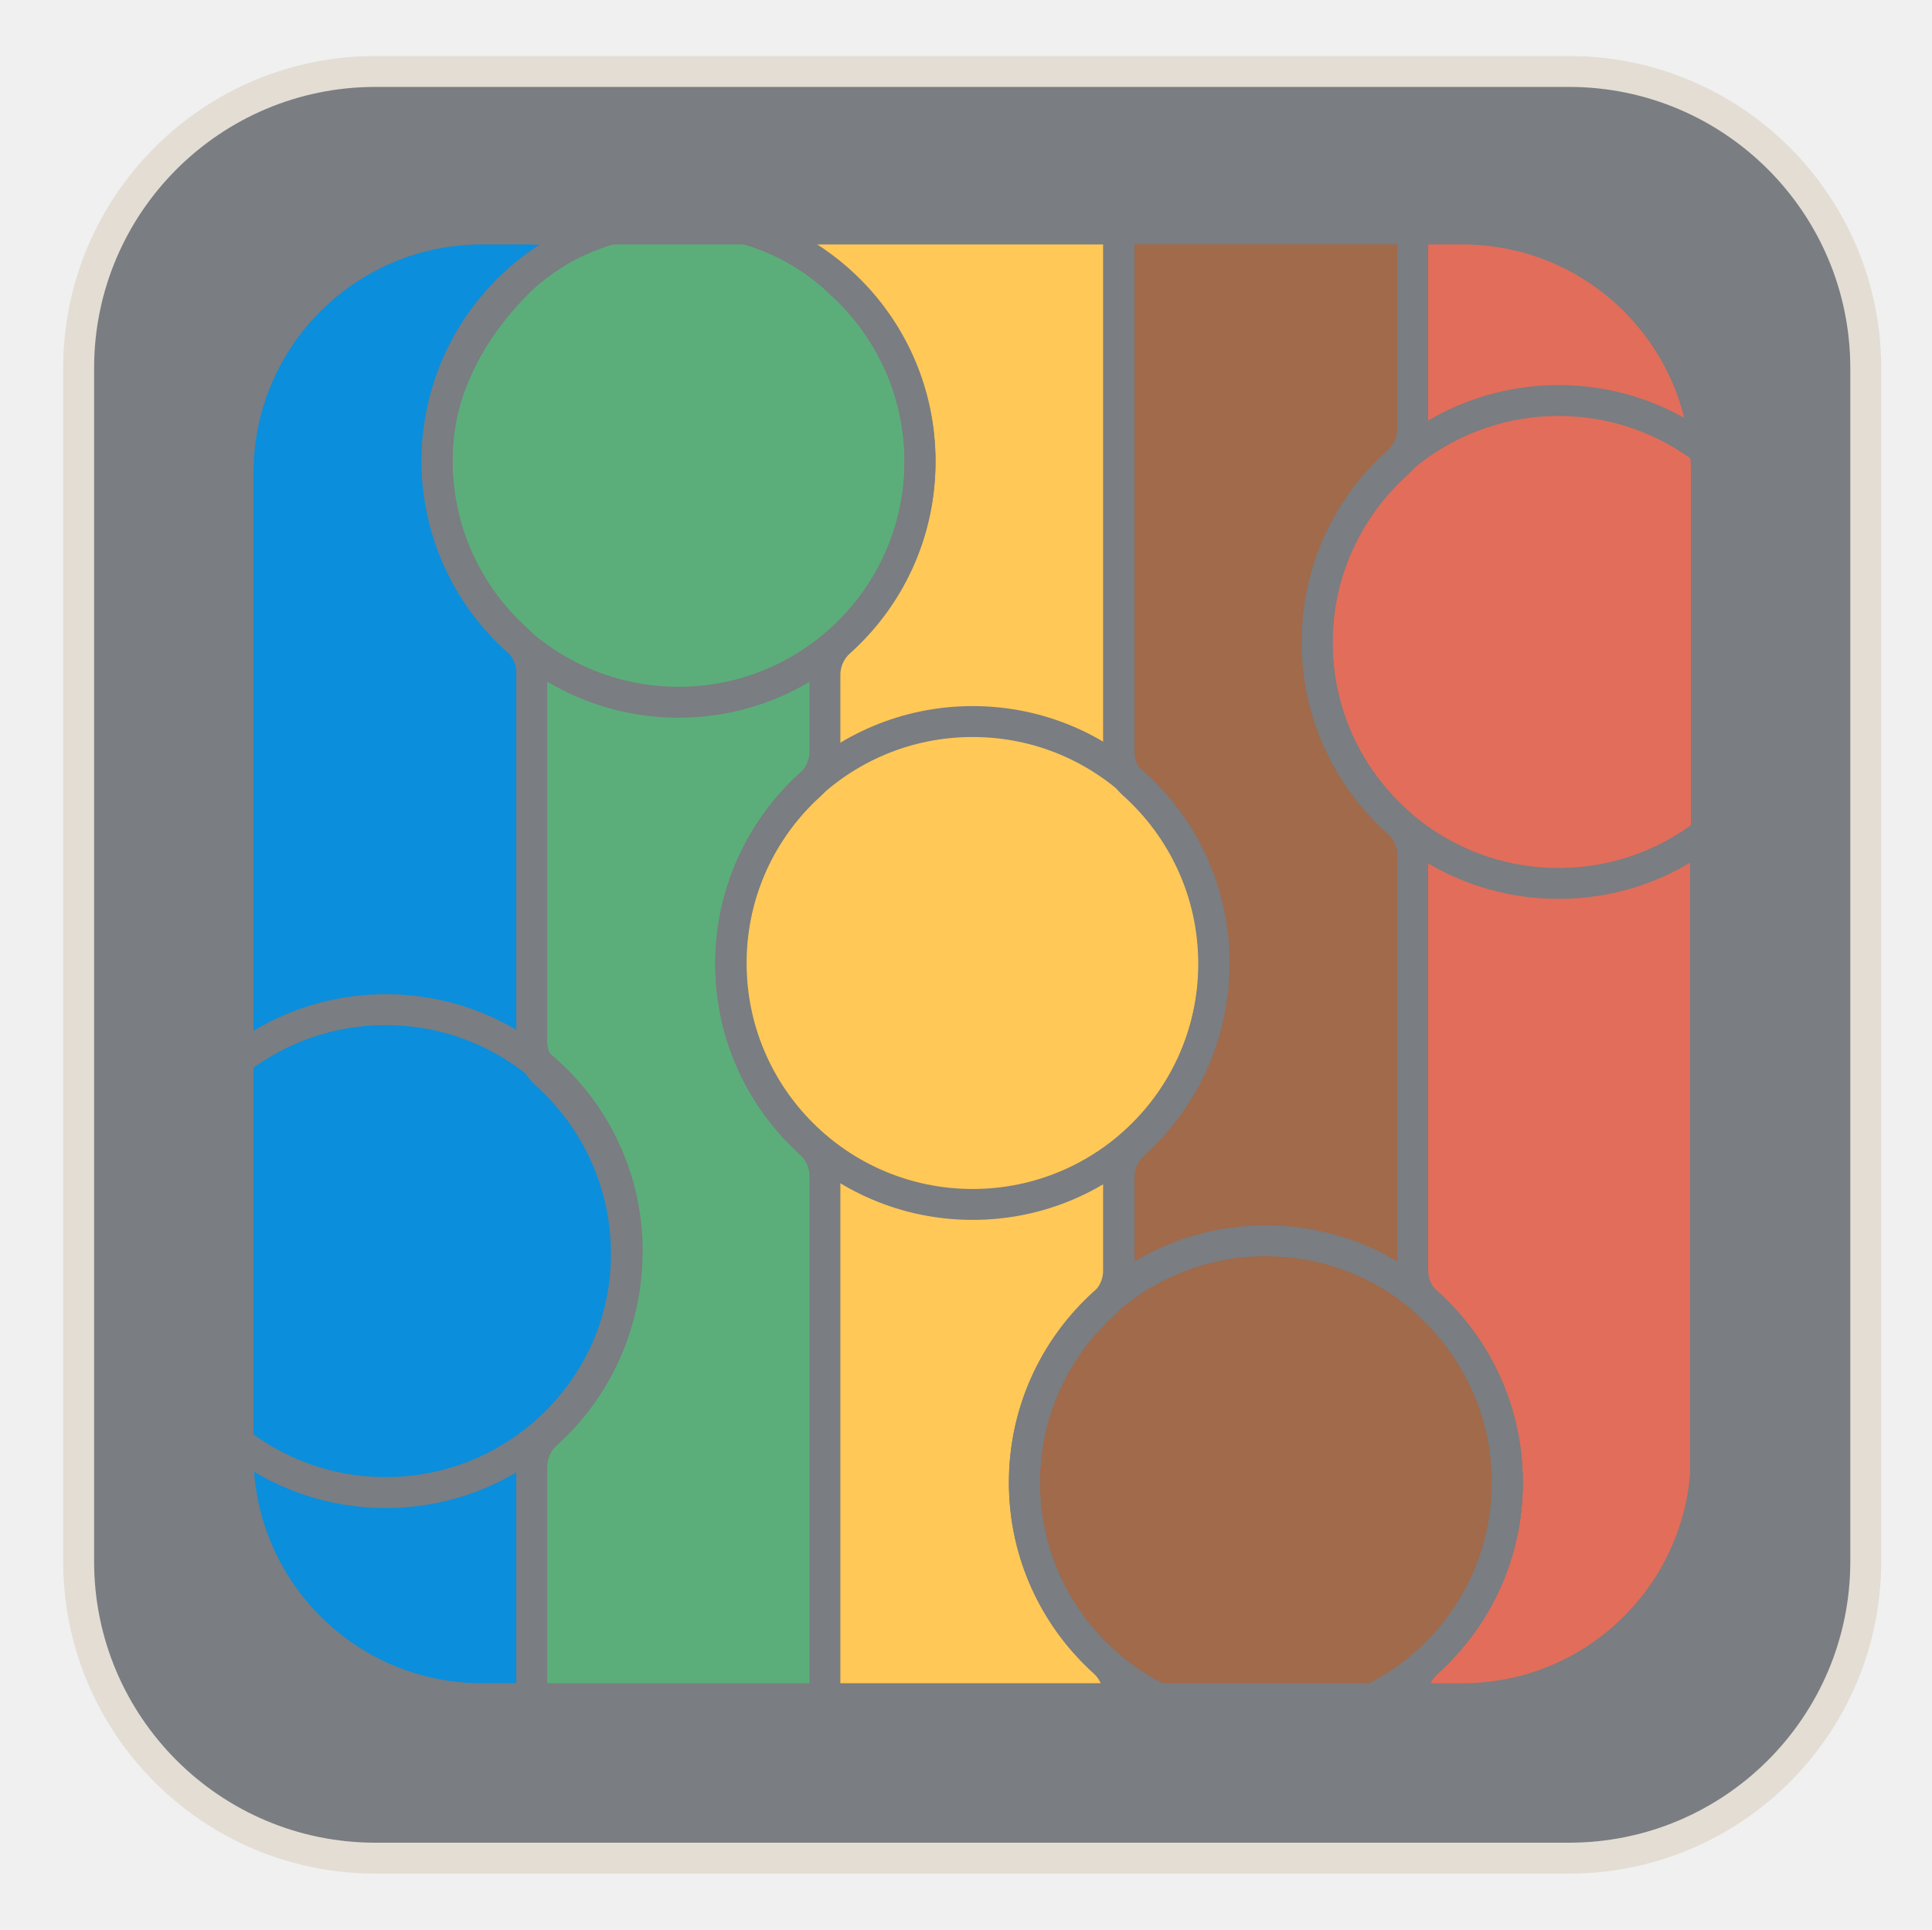
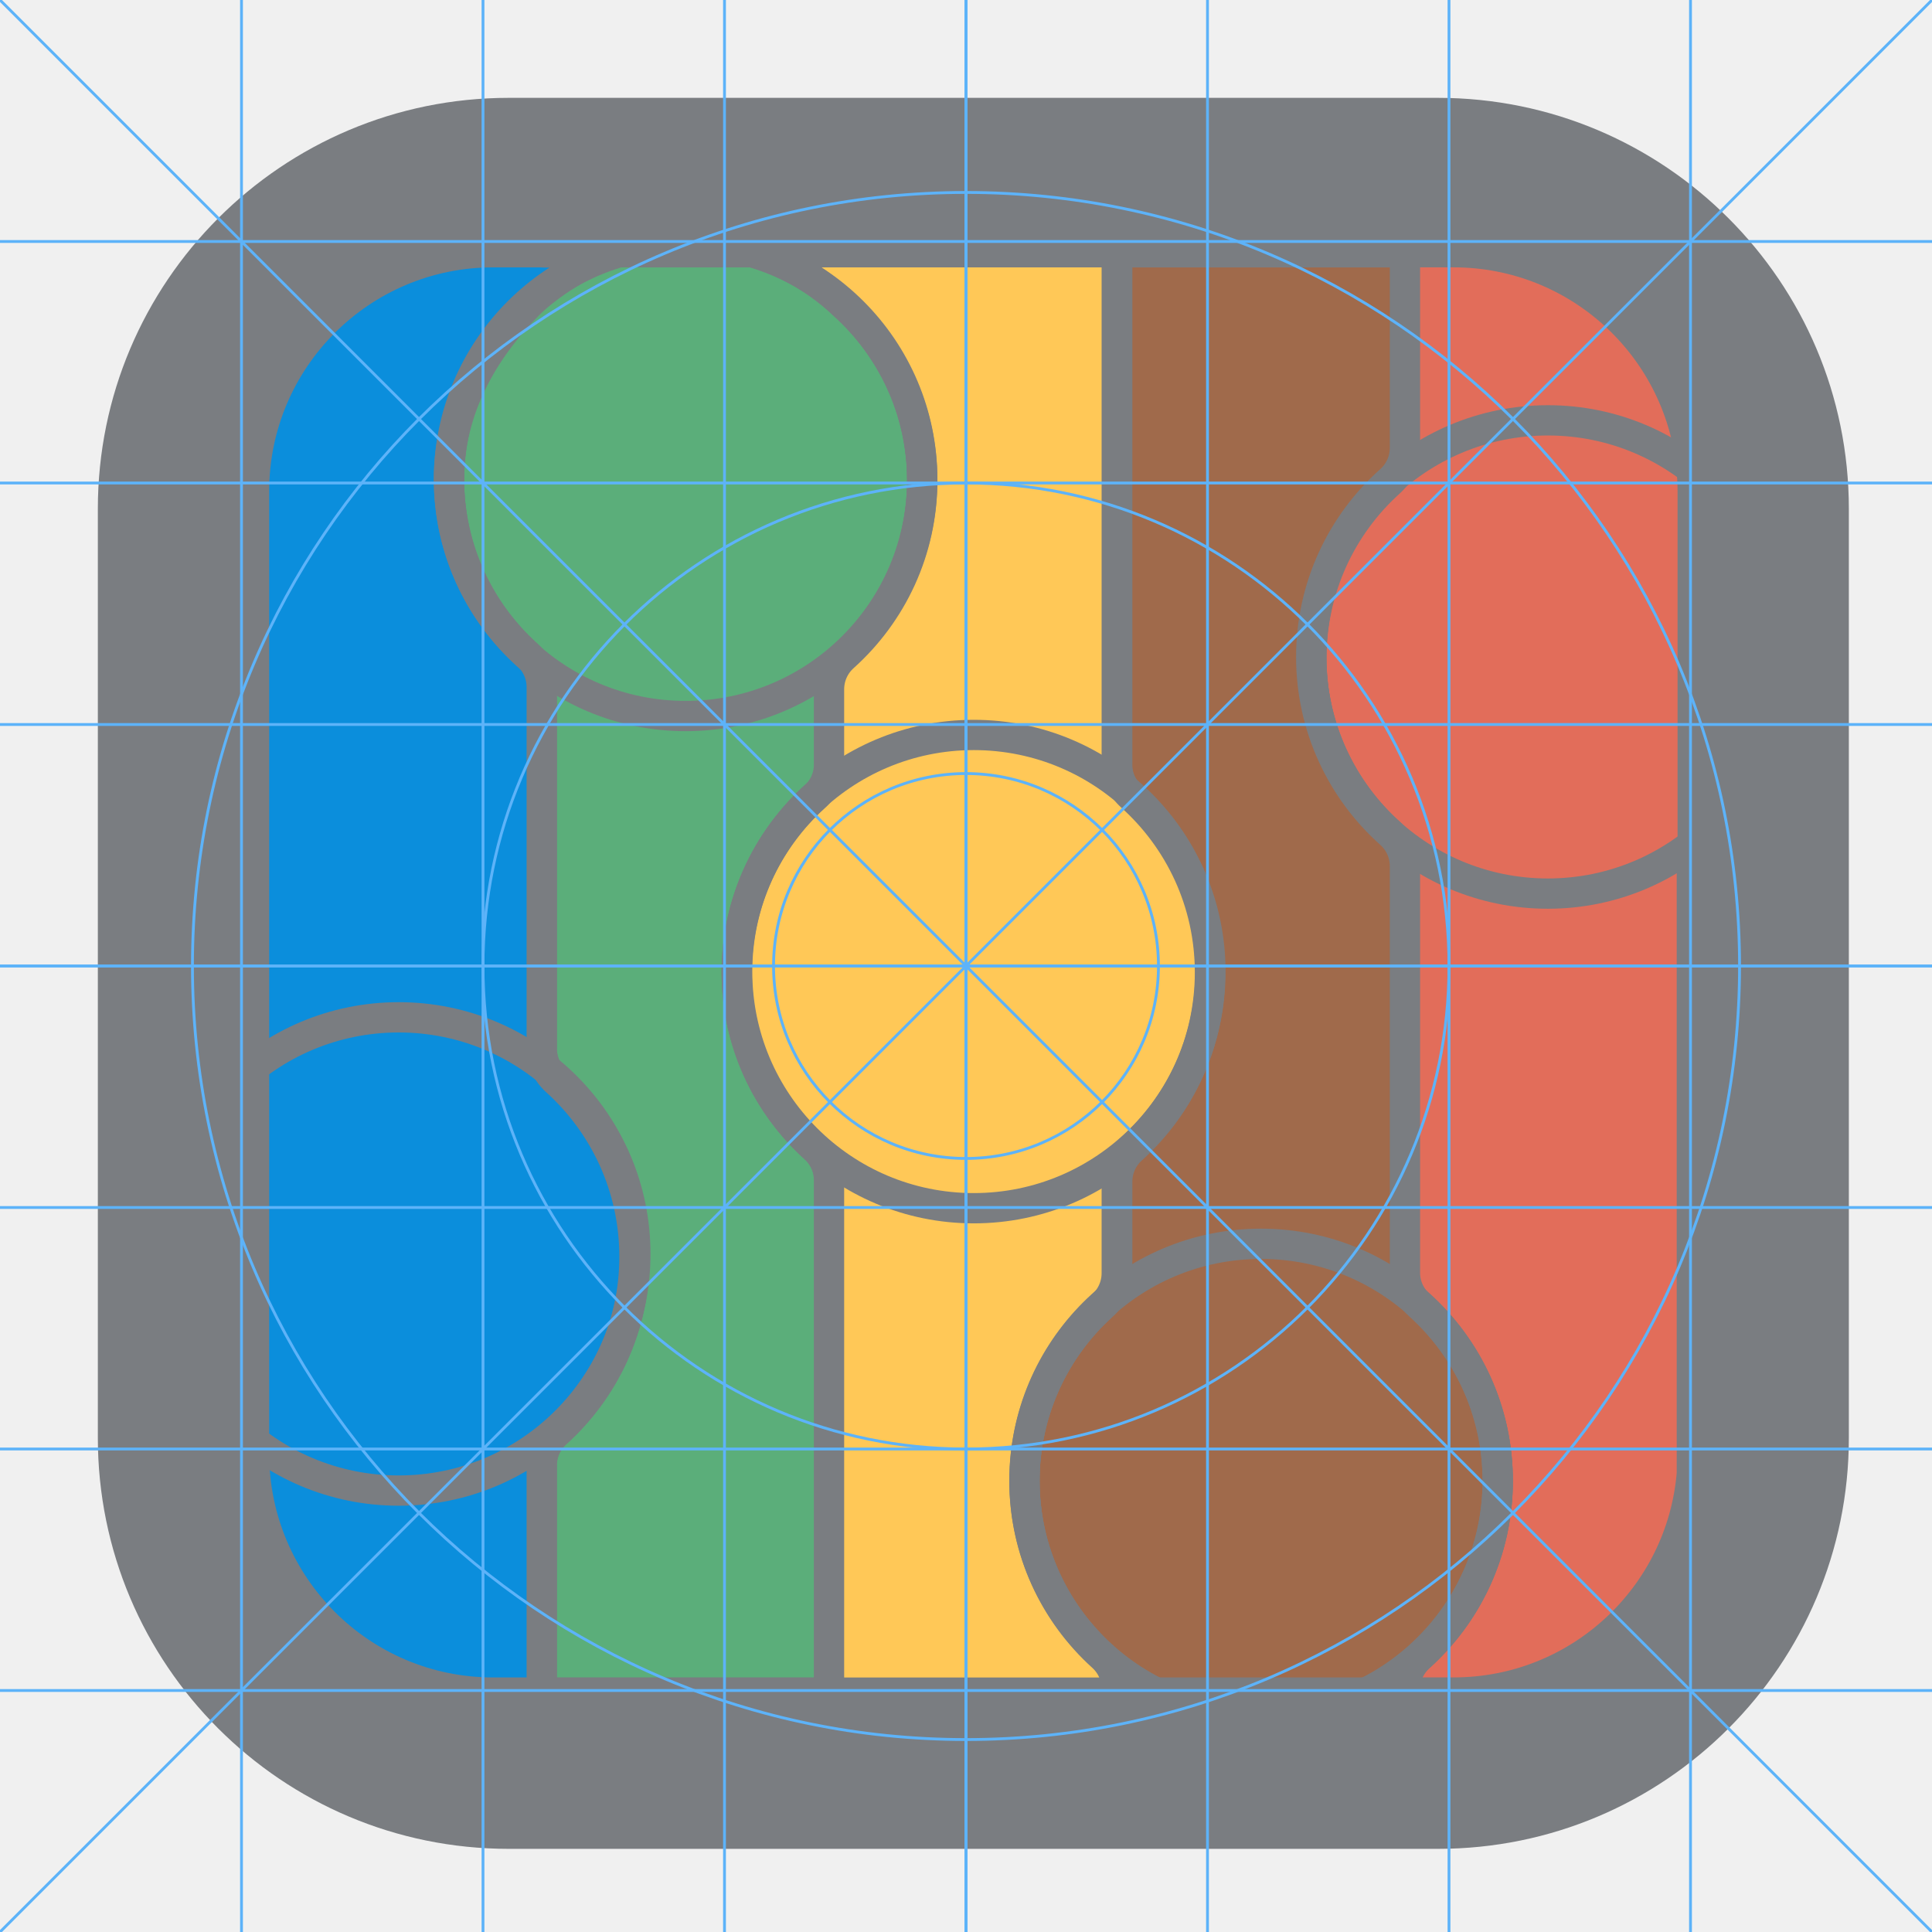
- <svg xmlns="http://www.w3.org/2000/svg" viewBox="0 0 1000 999">
+ <svg xmlns="http://www.w3.org/2000/svg" version="1.1" viewBox="0 0 1024 1024">
  <defs>
    <style>
-       .cls-1 {
+       .st0 {
        fill: #5bae7a;
      }

-       .cls-1, .cls-2, .cls-3, .cls-4, .cls-5, .cls-6, .cls-7 {
-         stroke-width: 16px;
+       .st0, .st1, .st2, .st3, .st4, .st5 {
+         stroke: #7a7d81;
+         stroke-width: 16.05px;
      }

-       .cls-1, .cls-2, .cls-3, .cls-4, .cls-5, .cls-7 {
-         stroke: #7a7d81;
-       }
- 
-       .cls-1, .cls-2, .cls-3, .cls-5, .cls-7 {
+       .st0, .st1, .st2, .st4, .st5 {
        stroke-linecap: round;
        stroke-linejoin: bevel;
      }

-       .cls-2 {
+       .st1 {
        fill: #0b8edc;
      }

-       .cls-3 {
+       .st6 {
+         fill: #606060;
+       }
+ 
+       .st2 {
        fill: #a06a4b;
      }

-       .cls-4 {
-         fill: none;
+       .st7 {
+         fill: #fff;
      }

-       .cls-4, .cls-6 {
+       .st7, .st8 {
+         display: none;
+       }
+ 
+       .st3, .st9 {
+         fill: none;
        stroke-miterlimit: 10;
      }

-       .cls-5 {
+       .st4 {
        fill: #ffc857;
      }

-       .cls-6 {
+       .st10 {
        fill: #7a7d81;
-         stroke: #e3ddd4;
      }

-       .cls-7 {
+       .st5 {
        fill: #e26d5a;
+       }
+ 
+       .st9 {
+         stroke: #5db3f9;
+         stroke-width: 1.5px;
      }
    </style>
  </defs>
  <g id="Background">
-     <rect class="cls-6" x="40.71" y="37" width="925" height="925" rx="153.63" ry="153.63" />
+     <rect class="st7" width="1024" height="1024" />
+     <g>
+       <rect class="st10" x="51.86" y="51.86" width="928.07" height="928.07" rx="217.84" ry="217.84" />
+       <path class="st5" d="M897.07,255.76c0-.14-.01-.28-.02-.42-.06-1.55-.15-3.09-.27-4.63,0-.11,0-.21-.01-.32-5.1-65.3-59.71-116.71-126.32-116.71h-26.19c-.03.46-.04.92-.04,1.38v103.35c0,6.55-2.79,12.77-7.65,17.15-25.49,22.95-41.51,56.21-41.51,93.21s16.03,70.25,41.51,93.21c4.86,4.38,7.65,10.61,7.65,17.15v215.04c0,6.58,2.81,12.83,7.72,17.22,25.7,22.97,41.89,56.36,41.89,93.55s-16.18,70.58-41.89,93.55c-4.91,4.38-7.72,10.64-7.72,17.22h0c0,.46.02.93.04,1.38h26.19c66.41,0,120.87-51.08,126.27-116.1v-332.65c.15-.11.3-.22.45-.34v-187.61c0-1.56-.03-3.1-.09-4.64Z" />
+       <circle class="st3" cx="820.4" cy="348.21" r="125.42" />
+       <path class="st2" d="M752.3,691.75c-4.86-4.38-7.65-10.61-7.65-17.15v-215.57c0-6.58-2.82-12.84-7.73-17.22-25.73-22.97-41.94-56.38-41.94-93.59s16.2-70.62,41.94-93.59c4.91-4.38,7.73-10.64,7.73-17.22v-102.32c0-.46-.02-.93-.04-1.38h-152.42c-.03.46-.04.92-.04,1.38v270.46c0,6.55,2.79,12.77,7.65,17.15,25.49,22.95,41.51,56.21,41.51,93.21s-16.03,70.25-41.51,93.21c-4.86,4.38-7.65,10.61-7.65,17.15v48.34c0,6.55-2.79,12.77-7.65,17.15-25.49,22.95-41.51,56.21-41.51,93.21s16.03,70.25,41.51,93.21c4.86,4.38,7.65,10.61,7.65,17.15v.4c0,.46.02.93.04,1.38h152.42c.03-.46.04-.92.04-1.38v-.4c0-6.55,2.79-12.77,7.65-17.15,25.49-22.95,41.51-56.21,41.51-93.21s-16.03-70.25-41.51-93.21Z" />
+       <path class="st0" d="M287.14,135.07v9.3c0,6.55-2.79,12.77-7.65,17.15-25.49,22.95-41.51,56.21-41.51,93.21s16.03,70.25,41.51,93.21c4.86,4.38,7.65,10.61,7.65,17.15v190.92c0,6.55,2.79,12.77,7.65,17.15,25.49,22.95,41.51,56.21,41.51,93.21s-16.03,70.25-41.51,93.21c-4.86,4.38-7.65,10.61-7.65,17.15v118.98c0,.46.02.93.04,1.38h152.42c.03-.46.04-.92.04-1.38v-269.96c0-6.55-2.79-12.77-7.65-17.15-25.49-22.95-41.51-56.21-41.51-93.21s16.03-70.25,41.51-93.21c4.86-4.38,7.65-10.61,7.65-17.15v-39.94c0-6.55,2.79-12.77,7.65-17.15,25.49-22.95,41.51-56.21,41.51-93.21s-16.03-70.25-41.51-93.21c-4.86-4.38-7.65-10.61-7.65-17.15v-9.3c0-.46-.02-.93-.04-1.38h-152.42c-.03.46-.04.92-.04,1.38Z" />
+       <path class="st1" d="M261.35,897.1h25.74c.03-.46.04-.92.04-1.38v-119.28c0-6.55,2.79-12.77,7.65-17.15,25.49-22.95,41.51-56.21,41.51-93.21s-16.03-70.25-41.51-93.21c-4.86-4.38-7.65-10.61-7.65-17.15v-191.55c0-6.55-2.79-12.77-7.65-17.15-25.49-22.95-41.51-56.21-41.51-93.21s18.28-68.59,42.54-92.84c5.31-5.31,24.79-21.67,47.09-27.28h2.49c0-.46-42.97.46-42.99,0h-25.74c-69.98,0-126.72,56.73-126.72,126.72v509.98c0,69.98,56.73,126.72,126.72,126.72Z" />
+       <path class="st4" d="M415.43,134.05l-16.57-.36c26.56,7.3,43.34,23.27,48.23,27.65,25.61,22.96,41.72,56.29,41.72,93.4s-16.12,70.44-41.72,93.4c-4.89,4.38-7.69,10.63-7.69,17.19v39.94c0,6.53-2.77,12.74-7.61,17.12-25.36,22.95-41.3,56.12-41.3,93.02s15.94,70.07,41.3,93.02c4.84,4.38,7.61,10.59,7.61,17.12v270.19c0,.46.02.93.04,1.38h152.42c.03-.46.04-.92.04-1.38v-.63c0-6.53-2.77-12.74-7.61-17.12-25.36-22.95-41.3-56.12-41.3-93.02s15.94-70.07,41.3-93.02c4.84-4.38,7.61-10.59,7.61-17.12v-48.84c0-6.56,2.8-12.81,7.69-17.19,25.61-22.96,41.72-56.29,41.72-93.4s-16.12-70.44-41.72-93.4c-4.89-4.38-7.69-10.63-7.69-17.19V135.07c0-.46-.02-.93-.04-1.38h-152.42c-7.53,0-17.55.23-19.1.35h-4.9Z" />
+       <circle class="st3" cx="211.33" cy="664.62" r="125.42" />
+       <circle class="st3" cx="363.39" cy="254.09" r="125.42" />
+       <circle class="st3" cx="668.4" cy="784.66" r="125.42" />
+       <circle class="st3" cx="516.12" cy="514.96" r="125.42" />
+     </g>
  </g>
-   <g id="Template_Layer" data-name="Template Layer">
-     <g id="Template_Layer_copy" data-name="Template Layer copy">
-       <path class="cls-7" d="M883.12,240.23c0-.14-.01-.28-.02-.42-.06-1.54-.15-3.08-.27-4.61,0-.11,0-.21-.01-.32-5.09-65.09-59.51-116.32-125.91-116.32h-26.1c-.03.46-.04.92-.04,1.38v103.01c0,6.52-2.78,12.73-7.62,17.1-25.4,22.88-41.38,56.02-41.38,92.9s15.97,70.02,41.38,92.9c4.85,4.37,7.62,10.57,7.62,17.1v214.33c0,6.56,2.81,12.79,7.69,17.16,25.62,22.89,41.75,56.18,41.75,93.24s-16.13,70.35-41.75,93.24c-4.89,4.37-7.69,10.6-7.69,17.16h0c0,.46.02.92.04,1.38h26.1c66.19,0,120.47-50.91,125.85-115.71v-331.55c.15-.11.3-.22.45-.34v-186.99c0-1.55-.03-3.09-.09-4.63Z" />
-       <circle class="cls-4" cx="806.71" cy="332.37" r="125" />
-       <path class="cls-3" d="M738.83,674.77c-4.85-4.37-7.62-10.57-7.62-17.1v-214.86c0-6.56-2.81-12.8-7.7-17.17-25.65-22.89-41.8-56.2-41.8-93.28s16.15-70.39,41.8-93.28c4.89-4.37,7.7-10.61,7.7-17.17v-101.99c0-.46-.02-.92-.04-1.38h-151.91c-.03.46-.04.92-.04,1.38v269.57c0,6.52,2.78,12.73,7.62,17.1,25.4,22.88,41.38,56.02,41.38,92.9s-15.97,70.02-41.38,92.9c-4.85,4.37-7.62,10.57-7.62,17.1v48.18c0,6.52-2.78,12.73-7.62,17.1-25.4,22.88-41.38,56.02-41.38,92.9s15.97,70.02,41.38,92.9c4.85,4.37,7.62,10.57,7.62,17.1v.4c0,.46.02.92.04,1.38h151.91c.03-.46.04-.92.04-1.38v-.4c0-6.52,2.78-12.73,7.62-17.1,25.4-22.88,41.38-56.02,41.38-92.9s-15.97-70.02-41.38-92.9Z" />
-       <path class="cls-1" d="M275.21,119.94v9.27c0,6.52-2.78,12.73-7.62,17.1-25.4,22.88-41.38,56.02-41.38,92.9s15.97,70.02,41.38,92.9c4.85,4.37,7.62,10.57,7.62,17.1v190.28c0,6.52,2.78,12.73,7.62,17.1,25.4,22.88,41.38,56.02,41.38,92.9s-15.97,70.02-41.38,92.9c-4.85,4.37-7.62,10.57-7.62,17.1v118.59c0,.46.02.92.04,1.38h151.91c.03-.46.04-.92.04-1.38v-269.07c0-6.52-2.78-12.73-7.62-17.1-25.4-22.88-41.38-56.02-41.38-92.9s15.97-70.02,41.38-92.9c4.85-4.37,7.62-10.57,7.62-17.1v-39.8c0-6.52,2.78-12.73,7.62-17.1,25.4-22.88,41.38-56.02,41.38-92.9s-15.97-70.02-41.38-92.9c-4.85-4.37-7.62-10.57-7.62-17.1v-9.27c0-.46-.02-.92-.04-1.38h-151.91c-.03.46-.04.92-.04,1.38Z" />
-       <path class="cls-2" d="M249.51,879.44h25.66c.03-.46.04-.92.04-1.38v-118.89c0-6.52,2.78-12.73,7.62-17.1,25.4-22.88,41.38-56.02,41.38-92.9s-15.97-70.02-41.38-92.9c-4.85-4.37-7.62-10.57-7.62-17.1v-190.91c0-6.52-2.78-12.73-7.62-17.1-25.4-22.88-41.38-56.02-41.38-92.9s18.22-68.36,42.4-92.53c5.29-5.29,24.71-21.6,46.93-27.18h2.48c0-.46-42.82.46-42.85,0h-25.66c-69.75,0-126.3,56.54-126.3,126.3v508.29c0,69.75,56.54,126.3,126.3,126.3Z" />
-       <path class="cls-5" d="M403.08,118.92l-16.52-.36c26.47,7.28,43.2,23.19,48.07,27.56,25.52,22.88,41.59,56.11,41.59,93.09s-16.06,70.2-41.59,93.09c-4.87,4.37-7.66,10.59-7.66,17.13v39.8c0,6.51-2.76,12.7-7.59,17.06-25.28,22.87-41.16,55.93-41.16,92.71s15.89,69.84,41.16,92.71c4.82,4.36,7.59,10.56,7.59,17.06v269.29c0,.46.02.92.04,1.38h151.91c.03-.46.04-.92.04-1.38v-.63c0-6.51-2.76-12.7-7.59-17.06-25.28-22.87-41.16-55.93-41.16-92.71s15.89-69.84,41.16-92.71c4.82-4.36,7.59-10.56,7.59-17.06v-48.68c0-6.54,2.79-12.77,7.66-17.13,25.52-22.88,41.59-56.11,41.59-93.09s-16.06-70.2-41.59-93.09c-4.87-4.37-7.66-10.59-7.66-17.13V119.94c0-.46-.02-.92-.04-1.38h-151.91c-7.51,0-17.49.23-19.04.35h-4.89Z" />
-       <circle class="cls-4" cx="199.65" cy="647.73" r="125" />
-       <circle class="cls-4" cx="351.21" cy="238.56" r="125" />
-       <circle class="cls-4" cx="655.21" cy="767.38" r="125" />
-       <circle class="cls-4" cx="503.44" cy="498.56" r="125" />
+   <g id="App_Icon_Shape" class="st8">
+     <path class="st6" d="M0,0v1024h1024V0H0ZM1024,651c0,14.24,0,28.48-.08,42.73-.07,12-.21,23.99-.53,35.98-.71,26.13-2.25,52.49-6.89,78.34-4.71,26.22-12.4,50.62-24.53,74.44-11.92,23.41-27.49,44.84-46.07,63.41s-40,34.15-63.41,46.07c-23.82,12.12-48.22,19.82-74.44,24.53-25.84,4.65-52.2,6.18-78.34,6.89-11.99.33-23.99.46-35.98.53-14.24.09-28.48.08-42.73.08h-278c-14.24,0-28.48,0-42.73-.08-12-.07-23.99-.21-35.98-.53-26.13-.71-52.49-2.25-78.34-6.89-26.22-4.71-50.62-12.4-74.44-24.53-23.41-11.92-44.84-27.49-63.41-46.07s-34.15-40-46.07-63.41c-12.12-23.82-19.82-48.22-24.53-74.44-4.65-25.84-6.18-52.2-6.89-78.34-.33-11.99-.46-23.99-.53-35.98C0,679.48,0,665.24,0,651v-278C0,358.76,0,344.52.08,330.27c.07-12,.21-23.99.53-35.98.71-26.13,2.25-52.49,6.89-78.34,4.71-26.22,12.4-50.62,24.53-74.44,11.92-23.41,27.49-44.84,46.07-63.41s40-34.15,63.41-46.07c23.82-12.12,48.22-19.82,74.44-24.53,25.84-4.65,52.2-6.18,78.34-6.89,11.99-.33,23.99-.46,35.98-.53C344.52,0,358.76,0,373,0h278c14.24,0,28.48,0,42.73.08,12,.07,23.99.21,35.98.53,26.13.71,52.49,2.25,78.34,6.89,26.22,4.71,50.62,12.4,74.44,24.53,23.41,11.92,44.84,27.49,63.41,46.07s34.15,40,46.07,63.41c12.12,23.82,19.82,48.22,24.53,74.44,4.65,25.84,6.18,52.2,6.89,78.34.33,11.99.46,23.99.53,35.98.09,14.24.08,28.48.08,42.73v278Z" />
+   </g>
+   <g id="Grid">
+     <g id="SUBDIVISIONS">
+       <line class="st9" x1="1024" y1="0" x2="0" y2="1024" />
+       <line class="st9" x1="1024" y1="1024" x2="0" y2="0" />
+       <line class="st9" x1="512" y1="0" x2="512" y2="1024" />
+       <line class="st9" x1="1024" y1="512" x2="0" y2="512" />
+       <line class="st9" x1="512" y1="0" x2="512" y2="1024" />
+       <line class="st9" x1="1024" y1="512" x2="0" y2="512" />
+       <line class="st9" x1="1024" y1="640" x2="0" y2="640" />
+       <line class="st9" x1="1024" y1="768" x2="0" y2="768" />
+       <line class="st9" x1="1024" y1="896" x2="0" y2="896" />
+       <line class="st9" x1="1024" y1="384" x2="0" y2="384" />
+       <line class="st9" x1="1024" y1="256" x2="0" y2="256" />
+       <line class="st9" x1="1024" y1="128" x2="0" y2="128" />
+       <line class="st9" x1="512" y1="1024" x2="512" y2="0" />
+       <line class="st9" x1="512" y1="1024" x2="512" y2="0" />
+       <line class="st9" x1="384" y1="1024" x2="384" y2="0" />
+       <line class="st9" x1="256" y1="1024" x2="256" y2="0" />
+       <line class="st9" x1="128" y1="1024" x2="128" y2="0" />
+       <line class="st9" x1="640" y1="1024" x2="640" y2="0" />
+       <line class="st9" x1="768" y1="1024" x2="768" y2="0" />
+       <line class="st9" x1="896" y1="1024" x2="896" y2="0" />
+     </g>
+     <g id="CIRCLES">
+       <circle class="st9" cx="512" cy="512" r="410" />
+       <circle class="st9" cx="512" cy="512" r="256" />
+       <circle class="st9" cx="512" cy="512" r="102" />
    </g>
  </g>
</svg>
